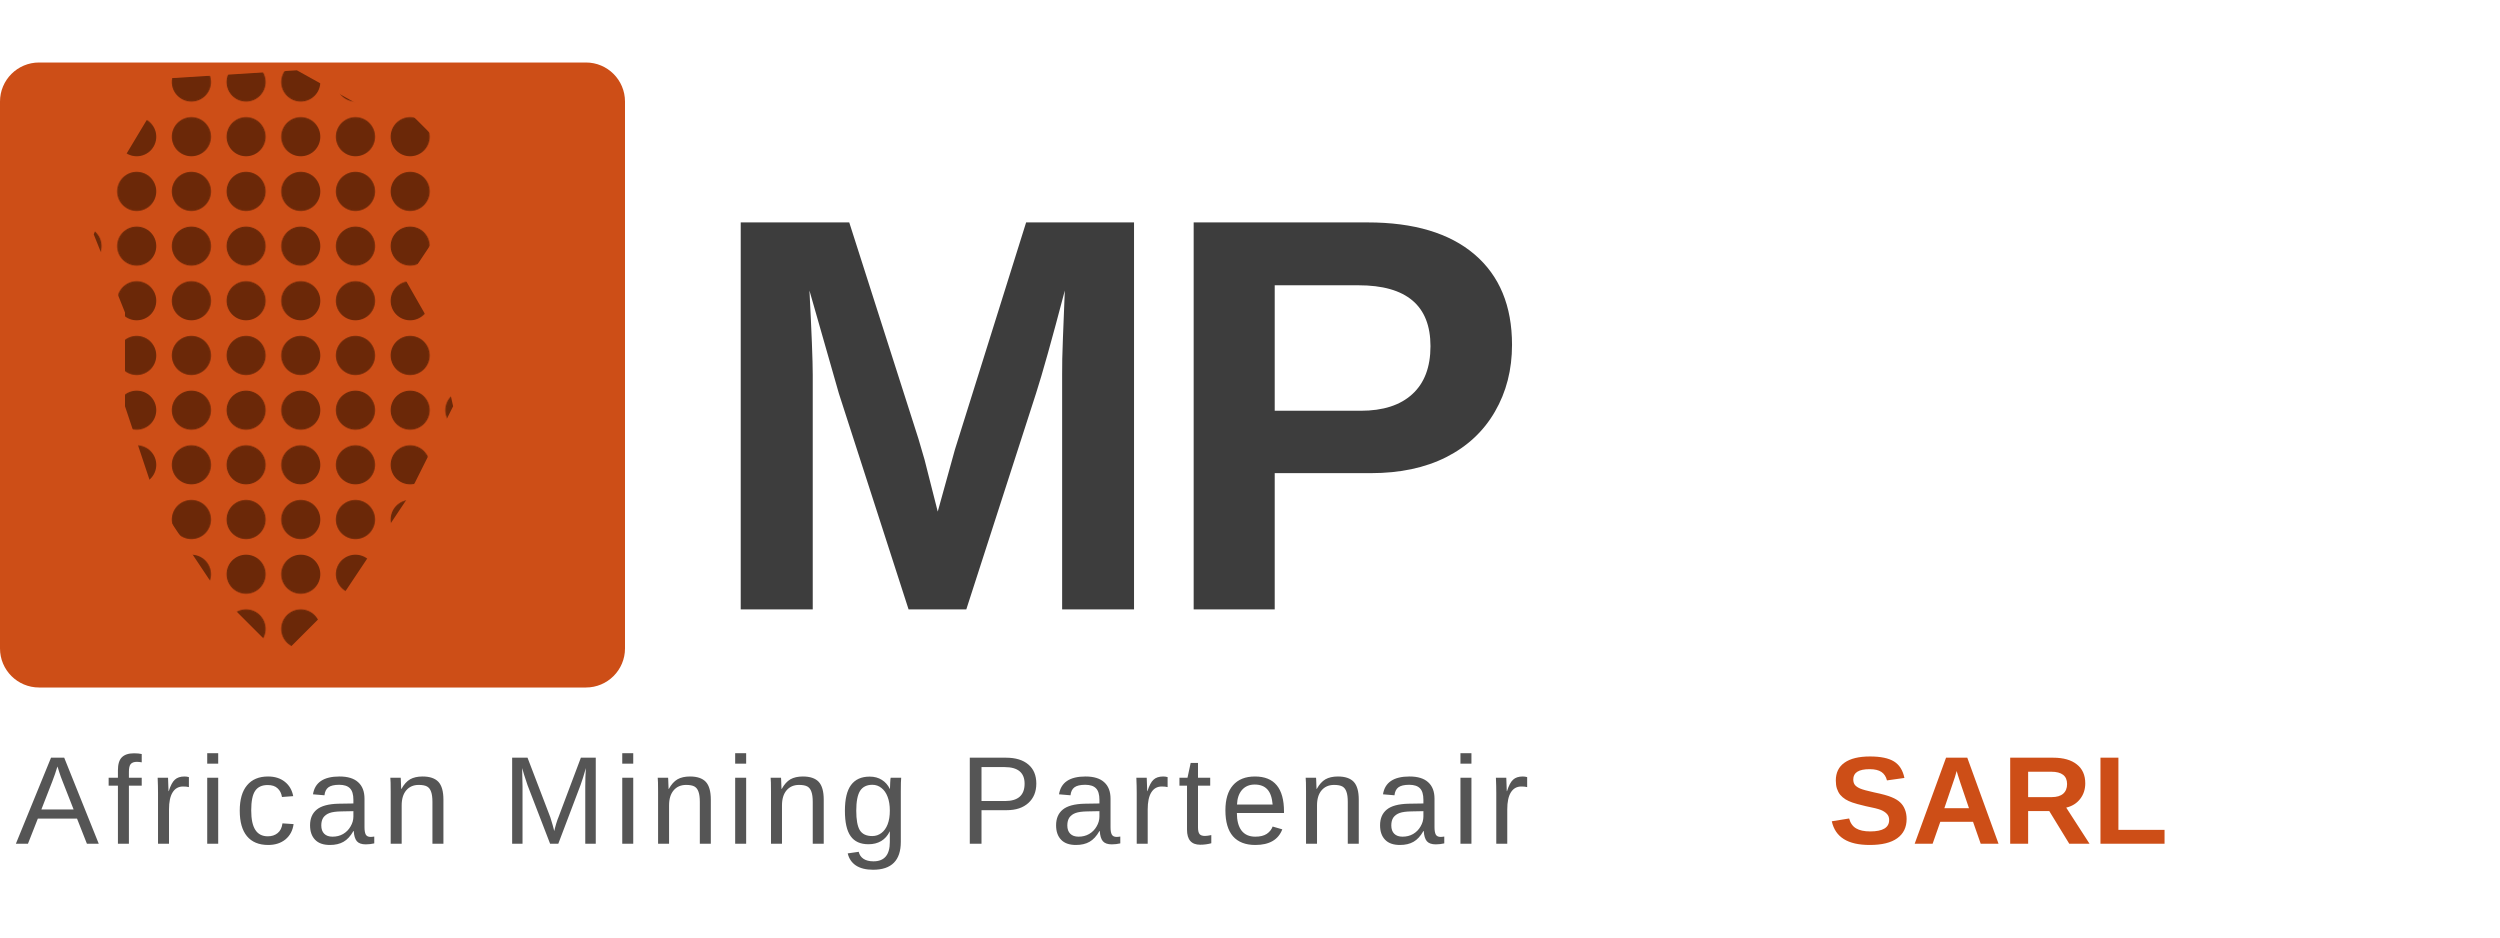
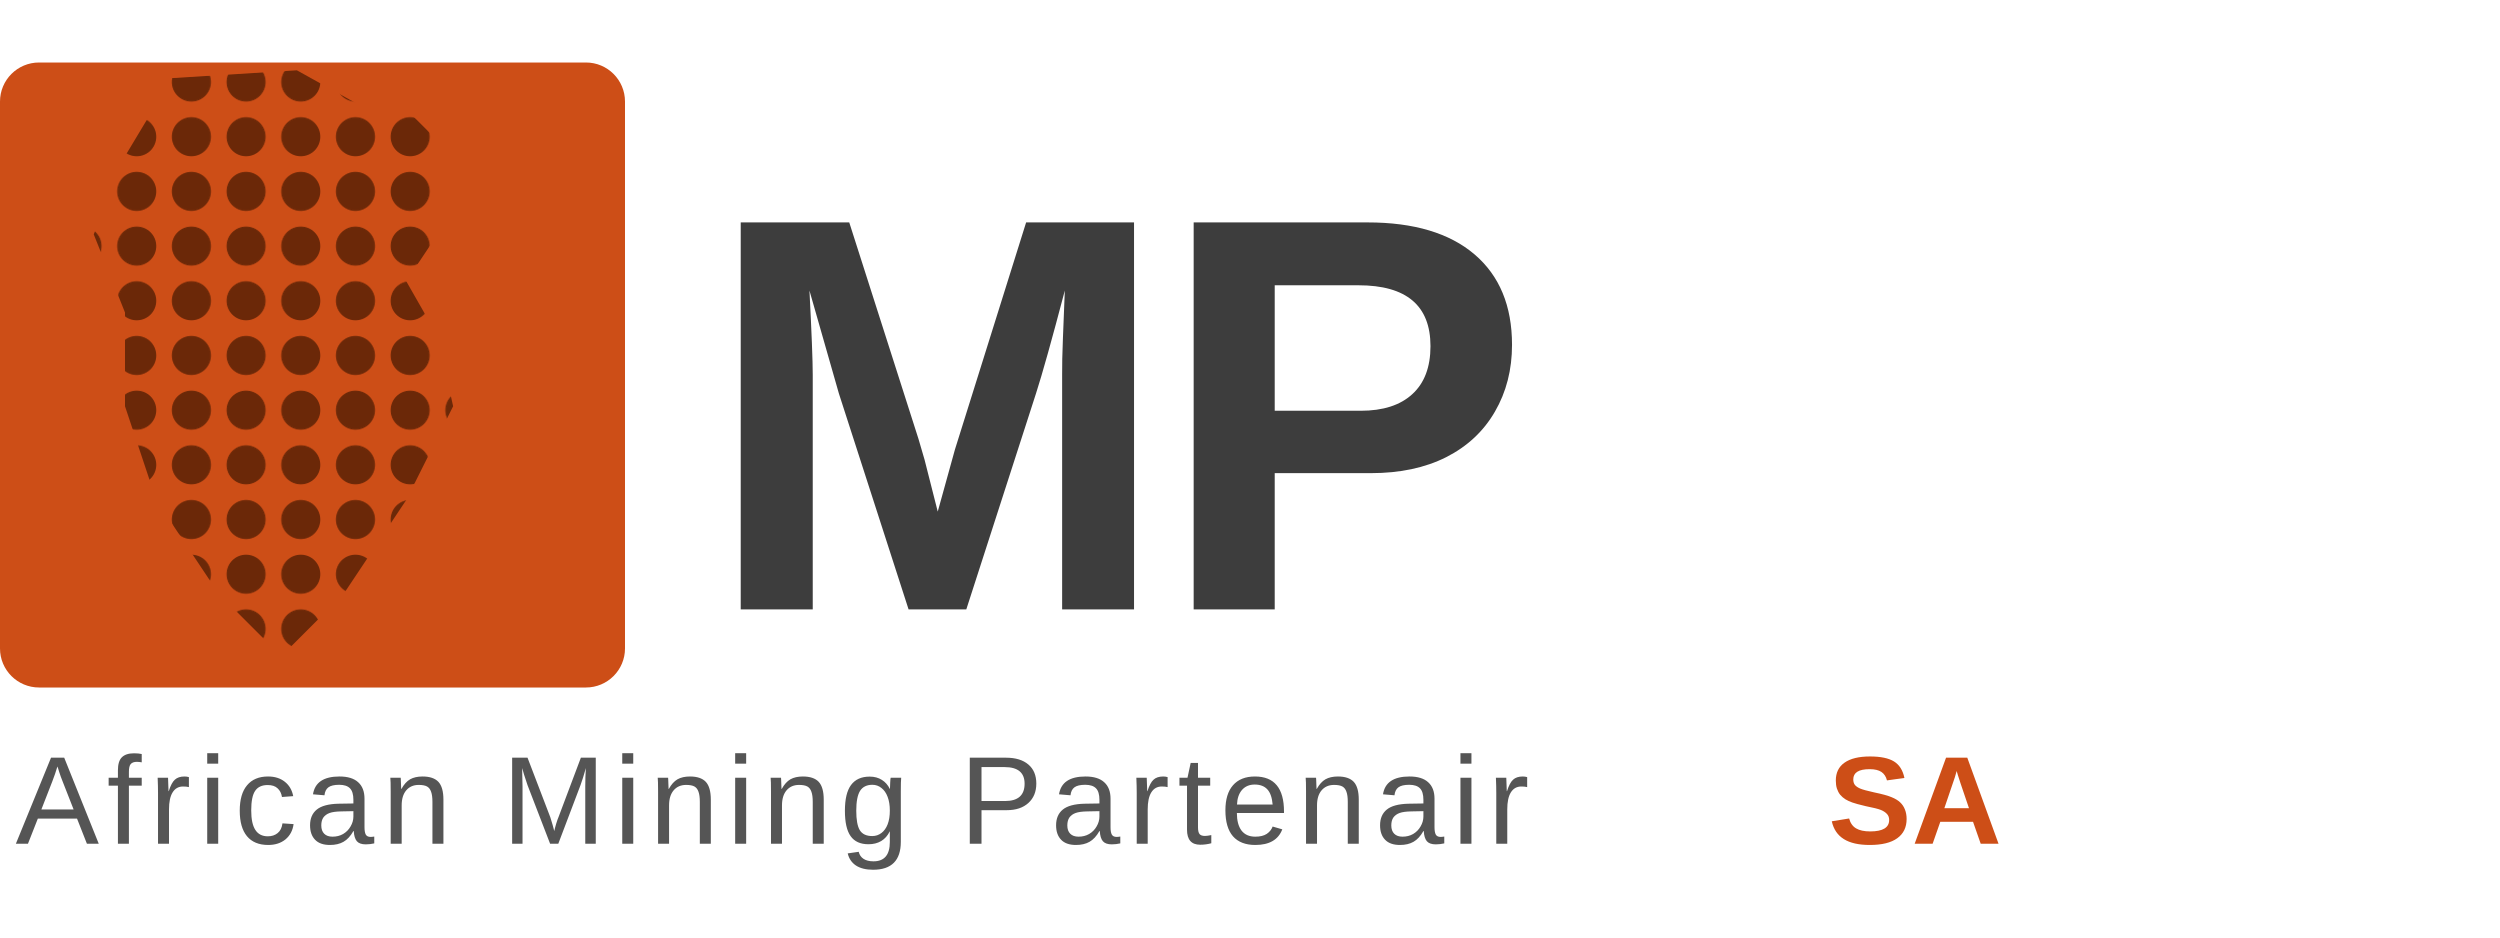
<svg xmlns="http://www.w3.org/2000/svg" viewBox="0 0 320 120">
  <defs>
    <pattern id="dots2" patternUnits="userSpaceOnUse" width="7" height="7">
      <circle cx="3.5" cy="3.5" r="2.5" fill="#6B2808" />
    </pattern>
    <clipPath id="africaClip2">
      <path d="M22,10 L38,9 L47,14 L50,12 L56,18 L56,30 L52,36 L56,43 L58,52 L52,64 L44,76 L36,84 L28,76 L20,64 L16,52 L16,40 L12,30 L16,20 Z" />
    </clipPath>
  </defs>
  <rect x="0" y="8" width="80" height="80" fill="#CD4E17" rx="5" />
  <rect x="0" y="8" width="80" height="80" fill="url(#dots2)" clip-path="url(#africaClip2)" />
  <text x="90" y="78" font-family="Arial Black, Arial, sans-serif" font-weight="900" font-size="72" fill="#3D3D3D" letter-spacing="-2">MP</text>
  <text x="2" y="108" font-family="Arial, sans-serif" font-size="16" fill="#555555" letter-spacing="1">African Mining Partenair </text>
-   <text x="234" y="108" font-family="Arial, sans-serif" font-size="16" fill="#CD4E17" font-weight="700">SARL</text>
+   <text x="234" y="108" font-family="Arial, sans-serif" font-size="16" fill="#CD4E17" font-weight="700">SA</text>
</svg>
